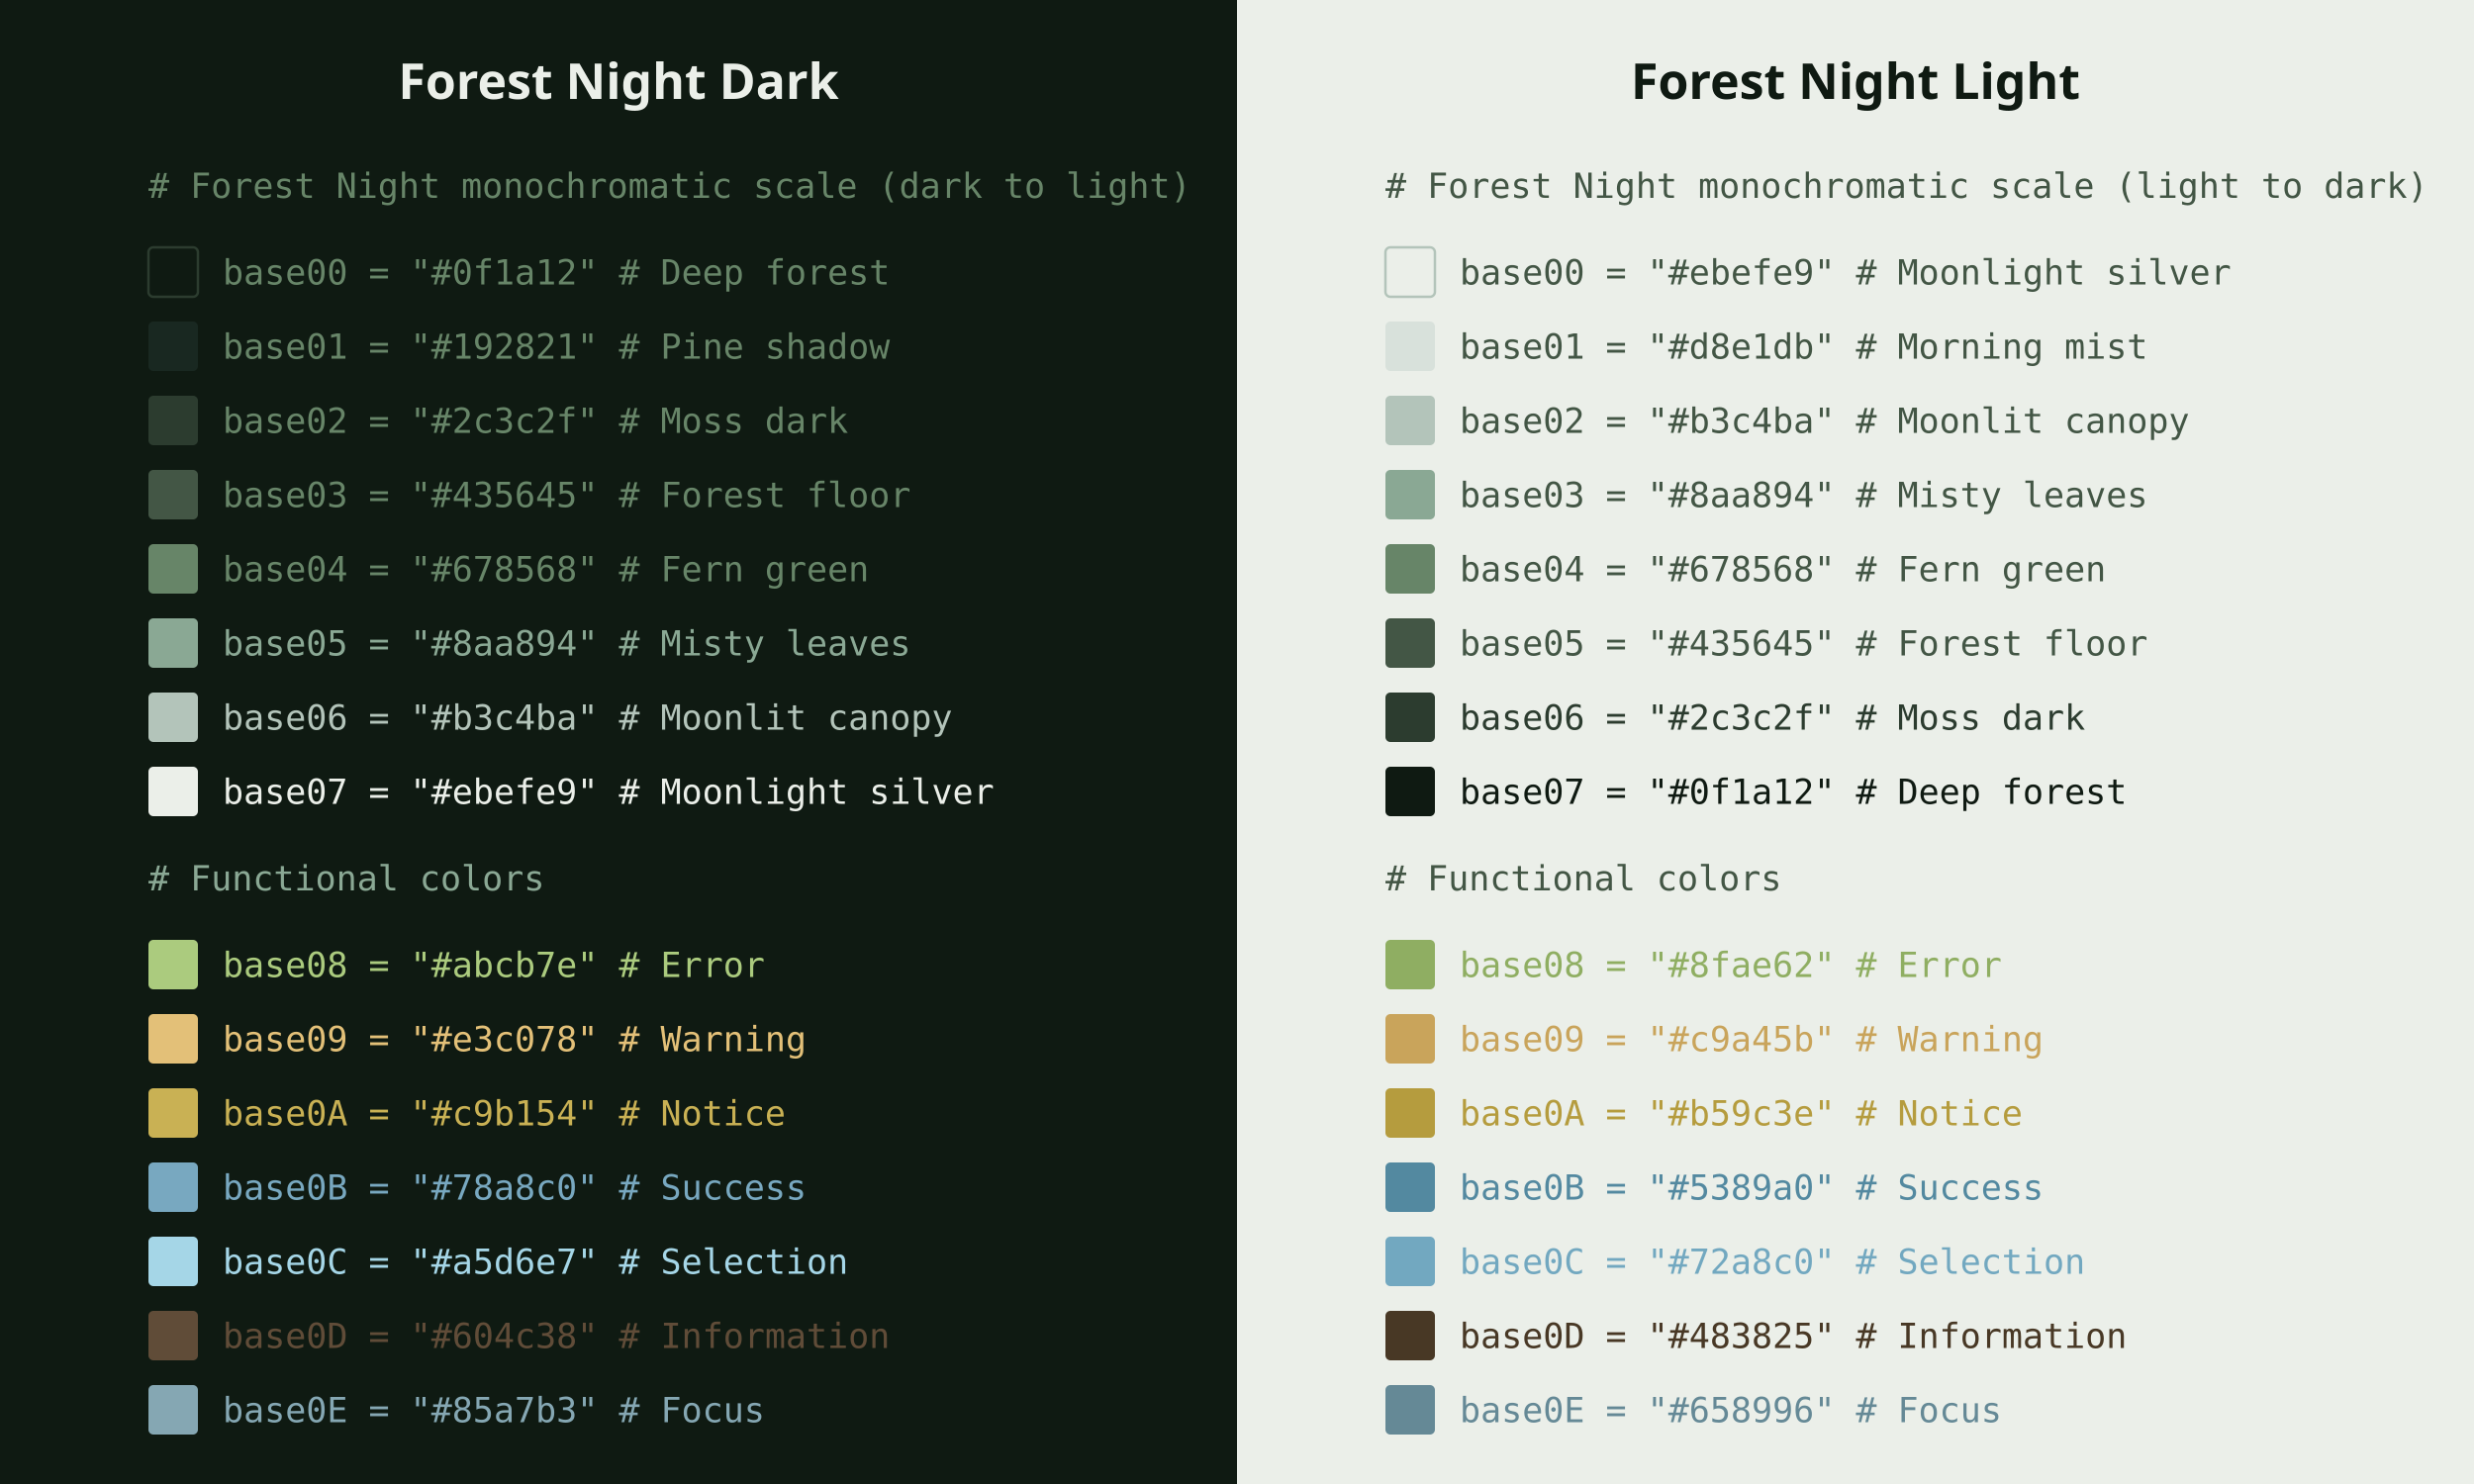
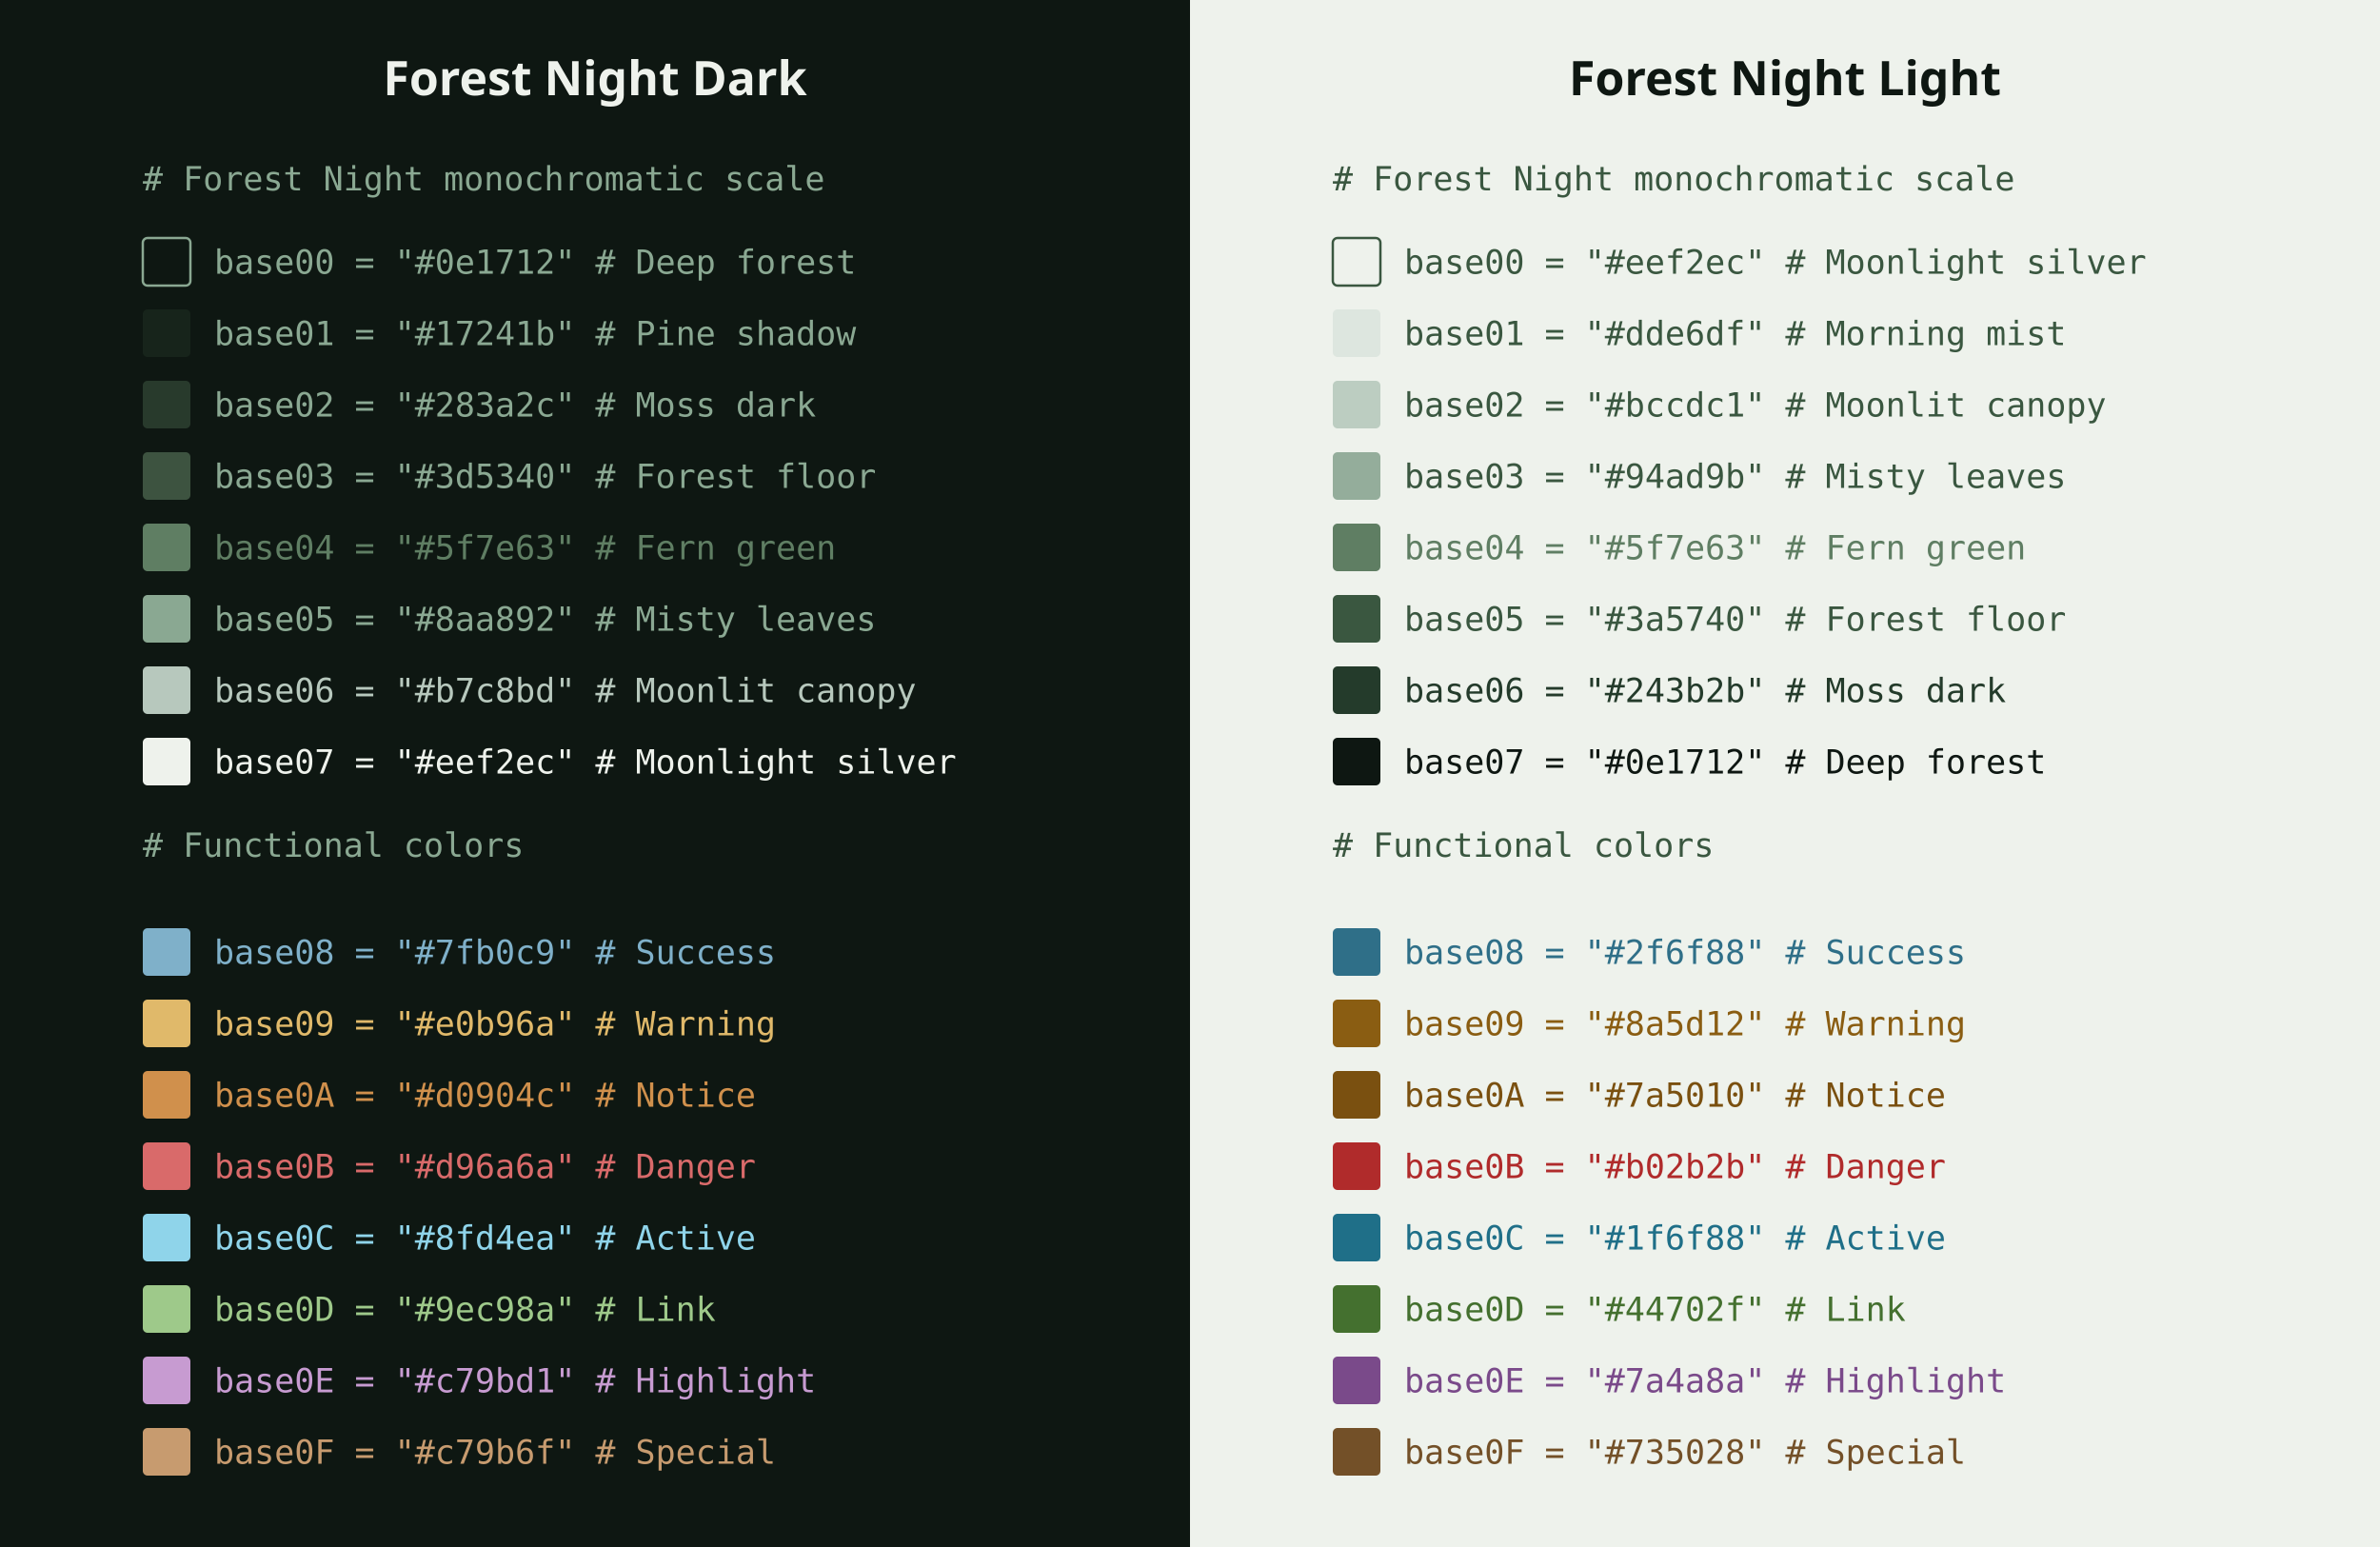
- <svg xmlns="http://www.w3.org/2000/svg" width="1000" height="600" viewBox="0 0 1000 600">
-   <rect x="0" y="0" width="500" height="600" fill="#0f1a12" />
-   <rect x="500" y="0" width="500" height="600" fill="#ebefe9" />
-   <text x="250" y="40" font-family="sans-serif" font-size="20" font-weight="bold" text-anchor="middle" fill="#ebefe9">Forest Night Dark</text>
-   <text x="750" y="40" font-family="sans-serif" font-size="20" font-weight="bold" text-anchor="middle" fill="#0f1a12">Forest Night Light</text>
-   <text x="60" y="80" font-family="monospace" font-size="14" fill="#678568"># Forest Night monochromatic scale (dark to light)</text>
-   <rect x="60" y="100" width="20" height="20" rx="2" fill="#0f1a12" stroke="#2c3c2f" stroke-width="1" />
-   <text x="90" y="115" font-family="monospace" font-size="14" fill="#678568">base00 = "#0f1a12" # Deep forest</text>
-   <rect x="60" y="130" width="20" height="20" rx="2" fill="#192821" />
-   <text x="90" y="145" font-family="monospace" font-size="14" fill="#678568">base01 = "#192821" # Pine shadow</text>
-   <rect x="60" y="160" width="20" height="20" rx="2" fill="#2c3c2f" />
-   <text x="90" y="175" font-family="monospace" font-size="14" fill="#678568">base02 = "#2c3c2f" # Moss dark</text>
-   <rect x="60" y="190" width="20" height="20" rx="2" fill="#435645" />
-   <text x="90" y="205" font-family="monospace" font-size="14" fill="#678568">base03 = "#435645" # Forest floor</text>
-   <rect x="60" y="220" width="20" height="20" rx="2" fill="#678568" />
-   <text x="90" y="235" font-family="monospace" font-size="14" fill="#678568">base04 = "#678568" # Fern green</text>
-   <rect x="60" y="250" width="20" height="20" rx="2" fill="#8aa894" />
-   <text x="90" y="265" font-family="monospace" font-size="14" fill="#8aa894">base05 = "#8aa894" # Misty leaves</text>
-   <rect x="60" y="280" width="20" height="20" rx="2" fill="#b3c4ba" />
-   <text x="90" y="295" font-family="monospace" font-size="14" fill="#b3c4ba">base06 = "#b3c4ba" # Moonlit canopy</text>
-   <rect x="60" y="310" width="20" height="20" rx="2" fill="#ebefe9" />
-   <text x="90" y="325" font-family="monospace" font-size="14" fill="#ebefe9">base07 = "#ebefe9" # Moonlight silver</text>
-   <text x="60" y="360" font-family="monospace" font-size="14" fill="#8aa894"># Functional colors </text>
-   <rect x="60" y="380" width="20" height="20" rx="2" fill="#abcb7e" />
-   <text x="90" y="395" font-family="monospace" font-size="14" fill="#abcb7e">base08 = "#abcb7e" # Error</text>
-   <rect x="60" y="410" width="20" height="20" rx="2" fill="#e3c078" />
-   <text x="90" y="425" font-family="monospace" font-size="14" fill="#e3c078">base09 = "#e3c078" # Warning</text>
-   <rect x="60" y="440" width="20" height="20" rx="2" fill="#c9b154" />
-   <text x="90" y="455" font-family="monospace" font-size="14" fill="#c9b154">base0A = "#c9b154" # Notice</text>
-   <rect x="60" y="470" width="20" height="20" rx="2" fill="#78a8c0" />
-   <text x="90" y="485" font-family="monospace" font-size="14" fill="#78a8c0">base0B = "#78a8c0" # Success</text>
-   <rect x="60" y="500" width="20" height="20" rx="2" fill="#a5d6e7" />
-   <text x="90" y="515" font-family="monospace" font-size="14" fill="#a5d6e7">base0C = "#a5d6e7" # Selection</text>
-   <rect x="60" y="530" width="20" height="20" rx="2" fill="#604c38" />
-   <text x="90" y="545" font-family="monospace" font-size="14" fill="#604c38">base0D = "#604c38" # Information</text>
-   <rect x="60" y="560" width="20" height="20" rx="2" fill="#85a7b3" />
-   <text x="90" y="575" font-family="monospace" font-size="14" fill="#85a7b3">base0E = "#85a7b3" # Focus</text>
-   <text x="560" y="80" font-family="monospace" font-size="14" fill="#435645"># Forest Night monochromatic scale (light to dark)</text>
-   <rect x="560" y="100" width="20" height="20" rx="2" fill="#ebefe9" stroke="#b3c4ba" stroke-width="1" />
-   <text x="590" y="115" font-family="monospace" font-size="14" fill="#435645">base00 = "#ebefe9" # Moonlight silver</text>
-   <rect x="560" y="130" width="20" height="20" rx="2" fill="#d8e1db" />
-   <text x="590" y="145" font-family="monospace" font-size="14" fill="#435645">base01 = "#d8e1db" # Morning mist</text>
-   <rect x="560" y="160" width="20" height="20" rx="2" fill="#b3c4ba" />
-   <text x="590" y="175" font-family="monospace" font-size="14" fill="#435645">base02 = "#b3c4ba" # Moonlit canopy</text>
-   <rect x="560" y="190" width="20" height="20" rx="2" fill="#8aa894" />
-   <text x="590" y="205" font-family="monospace" font-size="14" fill="#435645">base03 = "#8aa894" # Misty leaves</text>
-   <rect x="560" y="220" width="20" height="20" rx="2" fill="#678568" />
-   <text x="590" y="235" font-family="monospace" font-size="14" fill="#435645">base04 = "#678568" # Fern green</text>
-   <rect x="560" y="250" width="20" height="20" rx="2" fill="#435645" />
-   <text x="590" y="265" font-family="monospace" font-size="14" fill="#435645">base05 = "#435645" # Forest floor</text>
-   <rect x="560" y="280" width="20" height="20" rx="2" fill="#2c3c2f" />
-   <text x="590" y="295" font-family="monospace" font-size="14" fill="#2c3c2f">base06 = "#2c3c2f" # Moss dark</text>
-   <rect x="560" y="310" width="20" height="20" rx="2" fill="#0f1a12" />
-   <text x="590" y="325" font-family="monospace" font-size="14" fill="#0f1a12">base07 = "#0f1a12" # Deep forest</text>
-   <text x="560" y="360" font-family="monospace" font-size="14" fill="#435645"># Functional colors</text>
-   <rect x="560" y="380" width="20" height="20" rx="2" fill="#8fae62" />
-   <text x="590" y="395" font-family="monospace" font-size="14" fill="#8fae62">base08 = "#8fae62" # Error</text>
-   <rect x="560" y="410" width="20" height="20" rx="2" fill="#c9a45b" />
-   <text x="590" y="425" font-family="monospace" font-size="14" fill="#c9a45b">base09 = "#c9a45b" # Warning</text>
-   <rect x="560" y="440" width="20" height="20" rx="2" fill="#b59c3e" />
-   <text x="590" y="455" font-family="monospace" font-size="14" fill="#b59c3e">base0A = "#b59c3e" # Notice</text>
-   <rect x="560" y="470" width="20" height="20" rx="2" fill="#5389a0" />
-   <text x="590" y="485" font-family="monospace" font-size="14" fill="#5389a0">base0B = "#5389a0" # Success</text>
-   <rect x="560" y="500" width="20" height="20" rx="2" fill="#72a8c0" />
-   <text x="590" y="515" font-family="monospace" font-size="14" fill="#72a8c0">base0C = "#72a8c0" # Selection</text>
-   <rect x="560" y="530" width="20" height="20" rx="2" fill="#483825" />
-   <text x="590" y="545" font-family="monospace" font-size="14" fill="#483825">base0D = "#483825" # Information</text>
-   <rect x="560" y="560" width="20" height="20" rx="2" fill="#658996" />
-   <text x="590" y="575" font-family="monospace" font-size="14" fill="#658996">base0E = "#658996" # Focus</text>
+ <svg xmlns="http://www.w3.org/2000/svg" width="1000" height="650" viewBox="0 0 1000 650">
+   <rect x="0" y="0" width="500" height="650" fill="#0e1712" />
+   <rect x="500" y="0" width="500" height="650" fill="#eef2ec" />
+   <text x="250" y="40" font-family="sans-serif" font-size="20" font-weight="bold" text-anchor="middle" fill="#eef2ec">Forest Night Dark</text>
+   <text x="60" y="80" font-family="monospace" font-size="14" fill="#8aa892"># Forest Night monochromatic scale</text>
+   <rect x="60" y="100" width="20" height="20" rx="2" fill="#0e1712" stroke="#8aa892" stroke-width="1" />
+   <text x="90" y="115" font-family="monospace" font-size="14" fill="#8aa892">base00 = "#0e1712" # Deep forest</text>
+   <rect x="60" y="130" width="20" height="20" rx="2" fill="#17241b" />
+   <text x="90" y="145" font-family="monospace" font-size="14" fill="#8aa892">base01 = "#17241b" # Pine shadow</text>
+   <rect x="60" y="160" width="20" height="20" rx="2" fill="#283a2c" />
+   <text x="90" y="175" font-family="monospace" font-size="14" fill="#8aa892">base02 = "#283a2c" # Moss dark</text>
+   <rect x="60" y="190" width="20" height="20" rx="2" fill="#3d5340" />
+   <text x="90" y="205" font-family="monospace" font-size="14" fill="#8aa892">base03 = "#3d5340" # Forest floor</text>
+   <rect x="60" y="220" width="20" height="20" rx="2" fill="#5f7e63" />
+   <text x="90" y="235" font-family="monospace" font-size="14" fill="#5f7e63">base04 = "#5f7e63" # Fern green</text>
+   <rect x="60" y="250" width="20" height="20" rx="2" fill="#8aa892" />
+   <text x="90" y="265" font-family="monospace" font-size="14" fill="#8aa892">base05 = "#8aa892" # Misty leaves</text>
+   <rect x="60" y="280" width="20" height="20" rx="2" fill="#b7c8bd" />
+   <text x="90" y="295" font-family="monospace" font-size="14" fill="#b7c8bd">base06 = "#b7c8bd" # Moonlit canopy</text>
+   <rect x="60" y="310" width="20" height="20" rx="2" fill="#eef2ec" />
+   <text x="90" y="325" font-family="monospace" font-size="14" fill="#eef2ec">base07 = "#eef2ec" # Moonlight silver</text>
+   <text x="60" y="360" font-family="monospace" font-size="14" fill="#8aa892"># Functional colors</text>
+   <rect x="60" y="390" width="20" height="20" rx="2" fill="#7fb0c9" />
+   <text x="90" y="405" font-family="monospace" font-size="14" fill="#7fb0c9">base08 = "#7fb0c9" # Success</text>
+   <rect x="60" y="420" width="20" height="20" rx="2" fill="#e0b96a" />
+   <text x="90" y="435" font-family="monospace" font-size="14" fill="#e0b96a">base09 = "#e0b96a" # Warning</text>
+   <rect x="60" y="450" width="20" height="20" rx="2" fill="#d0904c" />
+   <text x="90" y="465" font-family="monospace" font-size="14" fill="#d0904c">base0A = "#d0904c" # Notice</text>
+   <rect x="60" y="480" width="20" height="20" rx="2" fill="#d96a6a" />
+   <text x="90" y="495" font-family="monospace" font-size="14" fill="#d96a6a">base0B = "#d96a6a" # Danger</text>
+   <rect x="60" y="510" width="20" height="20" rx="2" fill="#8fd4ea" />
+   <text x="90" y="525" font-family="monospace" font-size="14" fill="#8fd4ea">base0C = "#8fd4ea" # Active</text>
+   <rect x="60" y="540" width="20" height="20" rx="2" fill="#9ec98a" />
+   <text x="90" y="555" font-family="monospace" font-size="14" fill="#9ec98a">base0D = "#9ec98a" # Link</text>
+   <rect x="60" y="570" width="20" height="20" rx="2" fill="#c79bd1" />
+   <text x="90" y="585" font-family="monospace" font-size="14" fill="#c79bd1">base0E = "#c79bd1" # Highlight</text>
+   <rect x="60" y="600" width="20" height="20" rx="2" fill="#c79b6f" />
+   <text x="90" y="615" font-family="monospace" font-size="14" fill="#c79b6f">base0F = "#c79b6f" # Special</text>
+   <text x="750" y="40" font-family="sans-serif" font-size="20" font-weight="bold" text-anchor="middle" fill="#0e1712">Forest Night Light</text>
+   <text x="560" y="80" font-family="monospace" font-size="14" fill="#3a5740"># Forest Night monochromatic scale</text>
+   <rect x="560" y="100" width="20" height="20" rx="2" fill="#eef2ec" stroke="#3a5740" stroke-width="1" />
+   <text x="590" y="115" font-family="monospace" font-size="14" fill="#3a5740">base00 = "#eef2ec" # Moonlight silver</text>
+   <rect x="560" y="130" width="20" height="20" rx="2" fill="#dde6df" />
+   <text x="590" y="145" font-family="monospace" font-size="14" fill="#3a5740">base01 = "#dde6df" # Morning mist</text>
+   <rect x="560" y="160" width="20" height="20" rx="2" fill="#bccdc1" />
+   <text x="590" y="175" font-family="monospace" font-size="14" fill="#3a5740">base02 = "#bccdc1" # Moonlit canopy</text>
+   <rect x="560" y="190" width="20" height="20" rx="2" fill="#94ad9b" />
+   <text x="590" y="205" font-family="monospace" font-size="14" fill="#3a5740">base03 = "#94ad9b" # Misty leaves</text>
+   <rect x="560" y="220" width="20" height="20" rx="2" fill="#5f7e63" />
+   <text x="590" y="235" font-family="monospace" font-size="14" fill="#5f7e63">base04 = "#5f7e63" # Fern green</text>
+   <rect x="560" y="250" width="20" height="20" rx="2" fill="#3a5740" />
+   <text x="590" y="265" font-family="monospace" font-size="14" fill="#3a5740">base05 = "#3a5740" # Forest floor</text>
+   <rect x="560" y="280" width="20" height="20" rx="2" fill="#243b2b" />
+   <text x="590" y="295" font-family="monospace" font-size="14" fill="#243b2b">base06 = "#243b2b" # Moss dark</text>
+   <rect x="560" y="310" width="20" height="20" rx="2" fill="#0e1712" />
+   <text x="590" y="325" font-family="monospace" font-size="14" fill="#0e1712">base07 = "#0e1712" # Deep forest</text>
+   <text x="560" y="360" font-family="monospace" font-size="14" fill="#3a5740"># Functional colors</text>
+   <rect x="560" y="390" width="20" height="20" rx="2" fill="#2f6f88" />
+   <text x="590" y="405" font-family="monospace" font-size="14" fill="#2f6f88">base08 = "#2f6f88" # Success</text>
+   <rect x="560" y="420" width="20" height="20" rx="2" fill="#8a5d12" />
+   <text x="590" y="435" font-family="monospace" font-size="14" fill="#8a5d12">base09 = "#8a5d12" # Warning</text>
+   <rect x="560" y="450" width="20" height="20" rx="2" fill="#7a5010" />
+   <text x="590" y="465" font-family="monospace" font-size="14" fill="#7a5010">base0A = "#7a5010" # Notice</text>
+   <rect x="560" y="480" width="20" height="20" rx="2" fill="#b02b2b" />
+   <text x="590" y="495" font-family="monospace" font-size="14" fill="#b02b2b">base0B = "#b02b2b" # Danger</text>
+   <rect x="560" y="510" width="20" height="20" rx="2" fill="#1f6f88" />
+   <text x="590" y="525" font-family="monospace" font-size="14" fill="#1f6f88">base0C = "#1f6f88" # Active</text>
+   <rect x="560" y="540" width="20" height="20" rx="2" fill="#44702f" />
+   <text x="590" y="555" font-family="monospace" font-size="14" fill="#44702f">base0D = "#44702f" # Link</text>
+   <rect x="560" y="570" width="20" height="20" rx="2" fill="#7a4a8a" />
+   <text x="590" y="585" font-family="monospace" font-size="14" fill="#7a4a8a">base0E = "#7a4a8a" # Highlight</text>
+   <rect x="560" y="600" width="20" height="20" rx="2" fill="#735028" />
+   <text x="590" y="615" font-family="monospace" font-size="14" fill="#735028">base0F = "#735028" # Special</text>
</svg>
